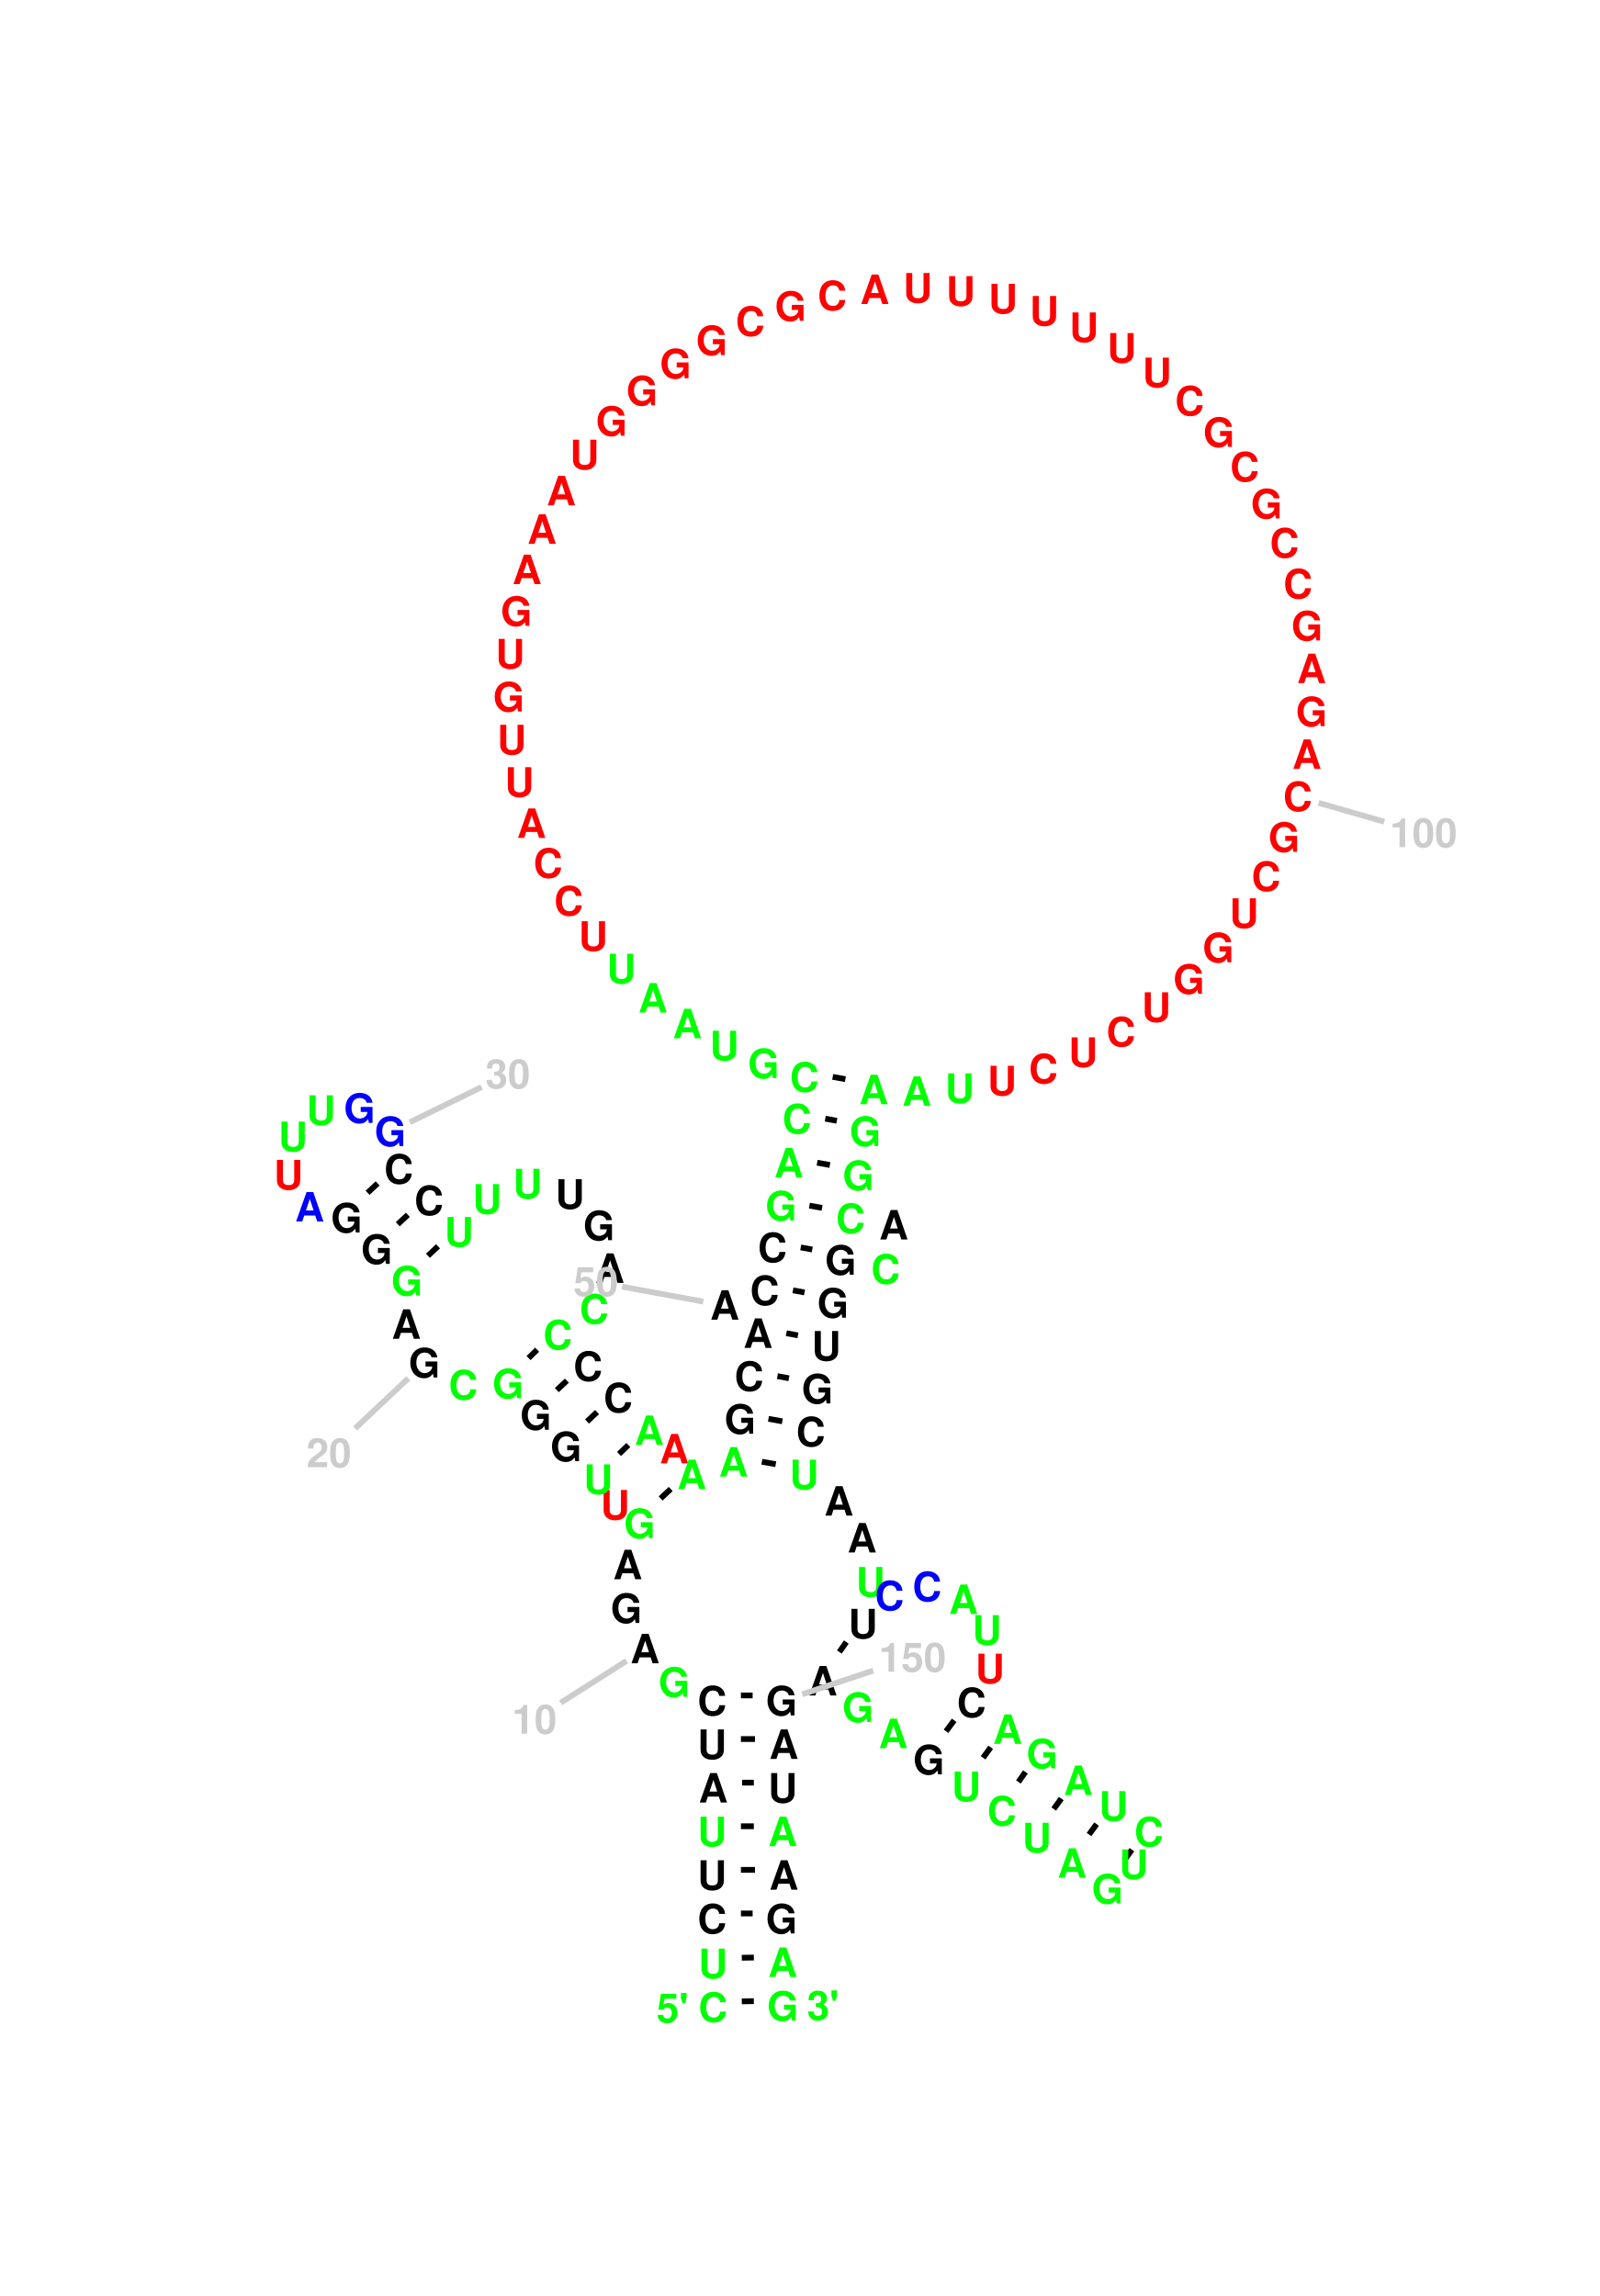
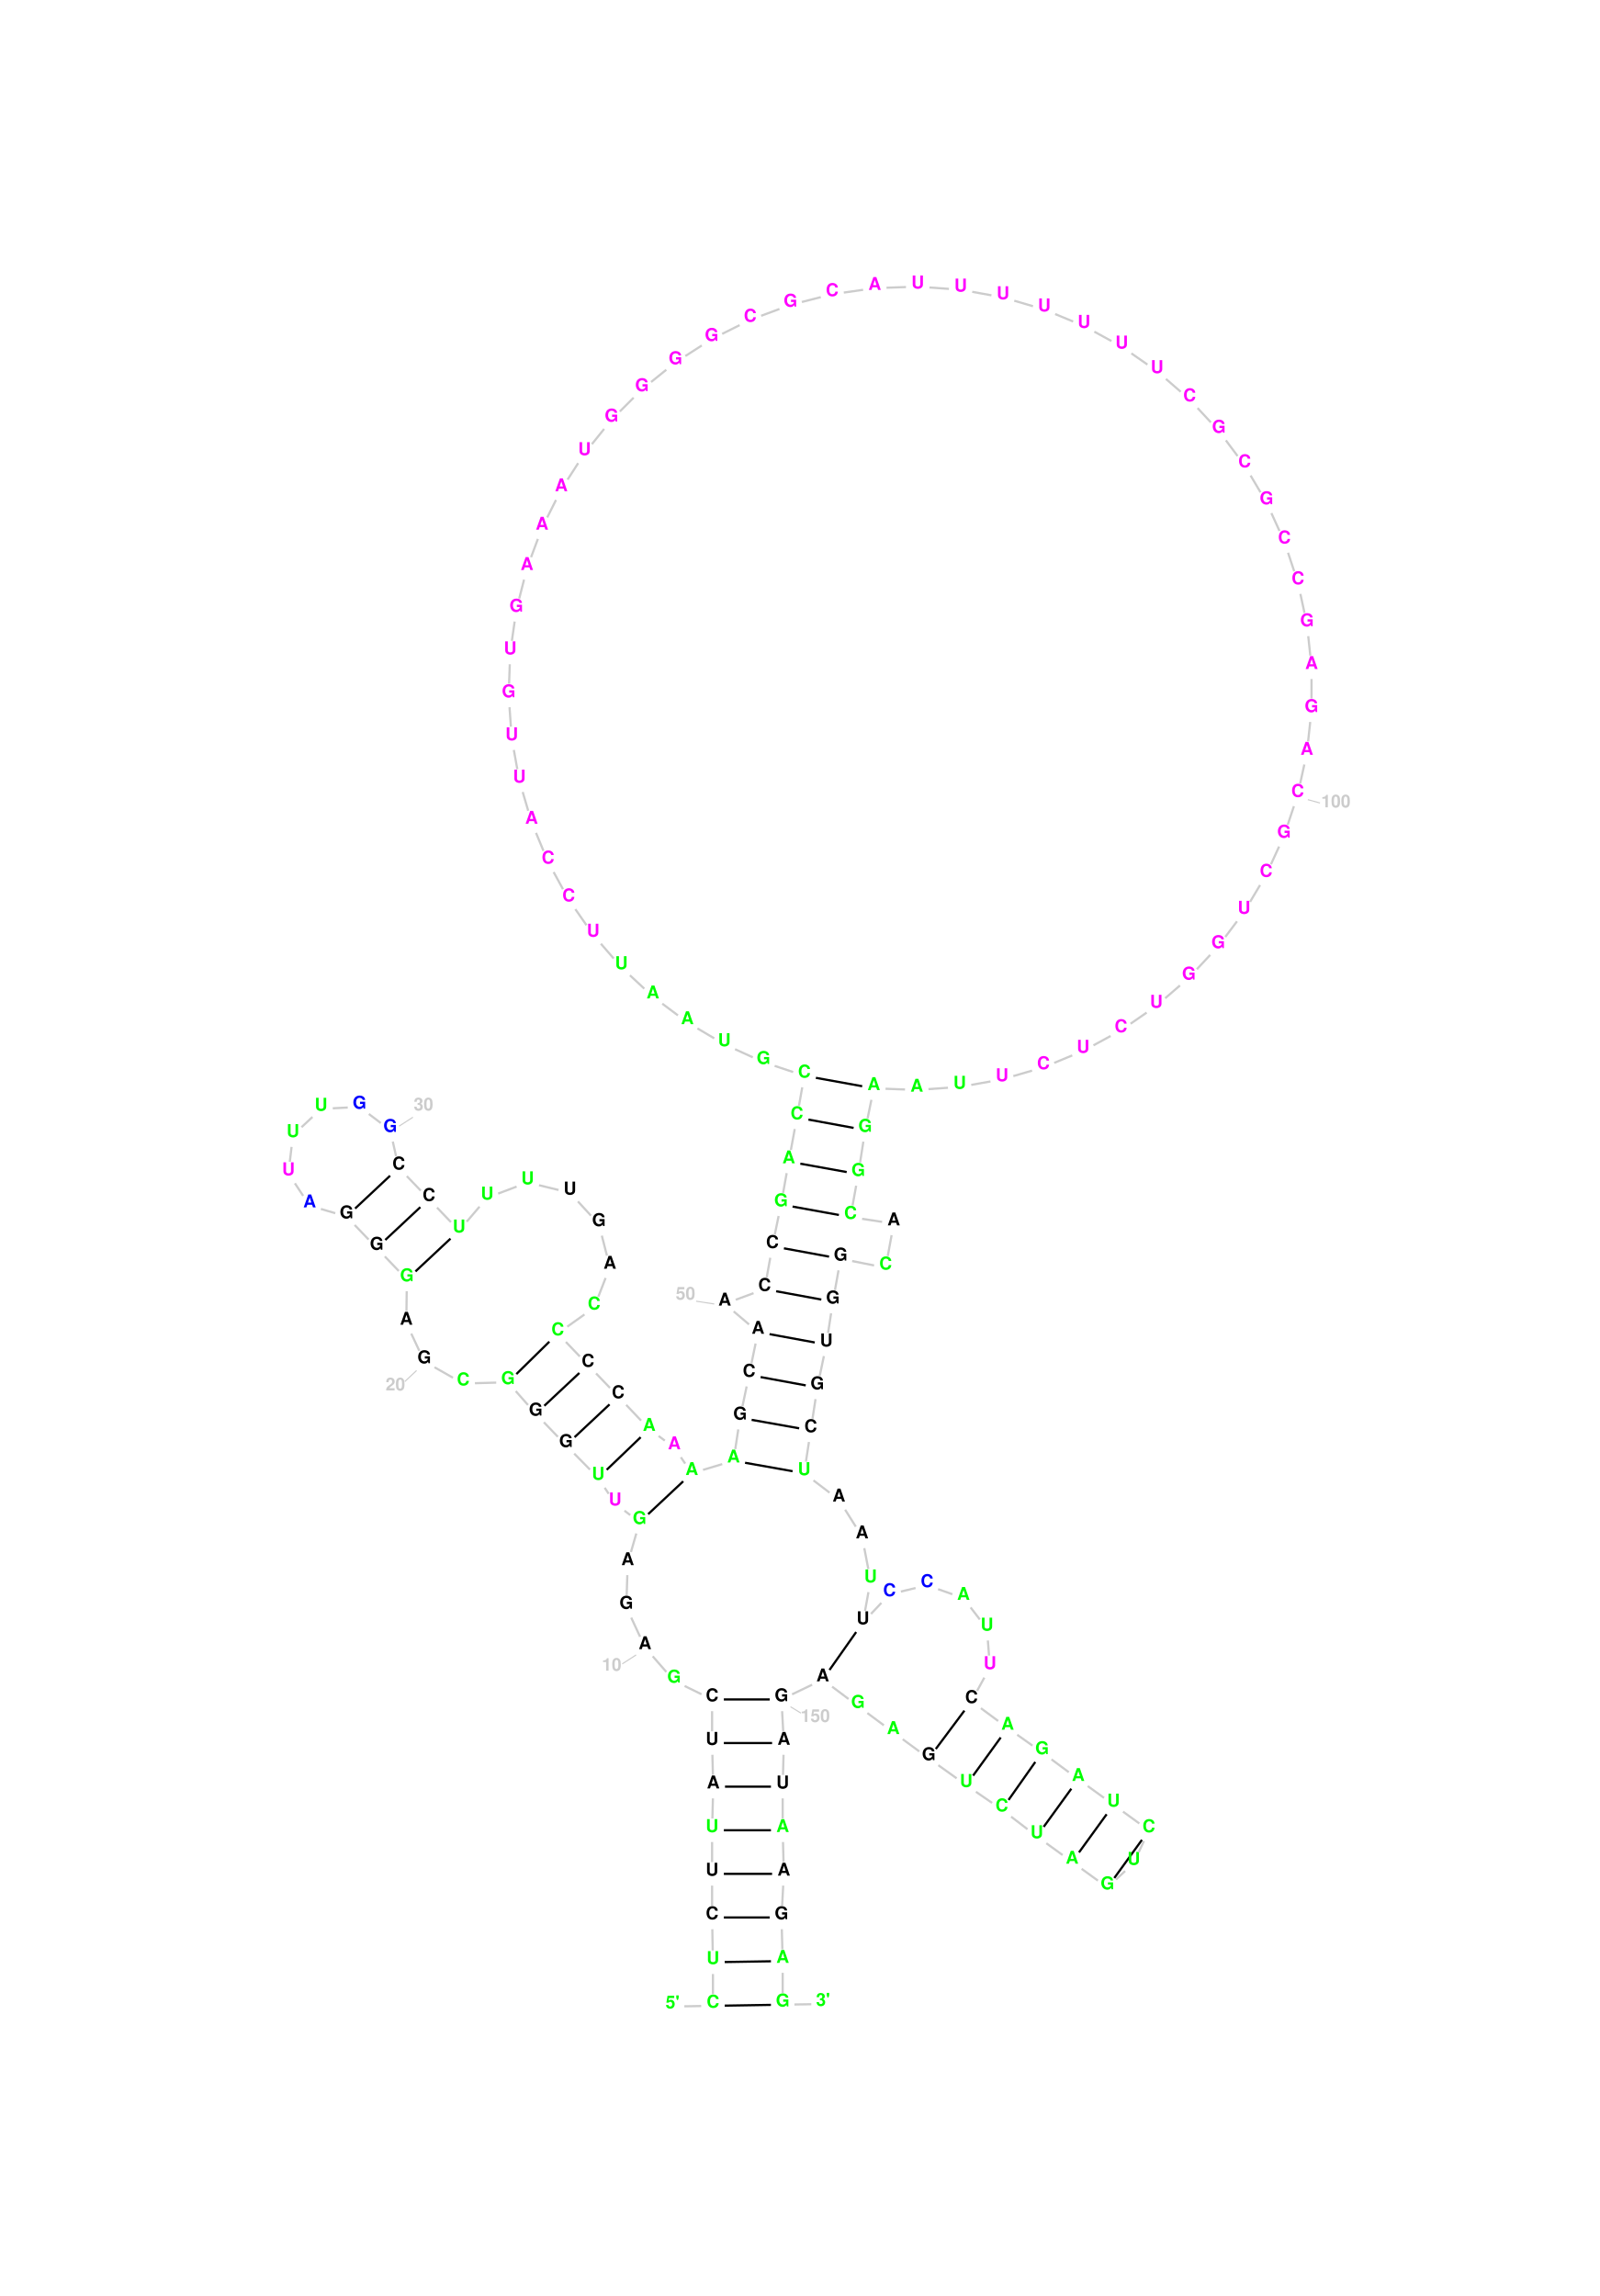
- <svg xmlns="http://www.w3.org/2000/svg" width="277.361" height="398.057" style="font-size: 7px; font-weight: bold; font-family: Helvetica; ">
+ <svg xmlns="http://www.w3.org/2000/svg" width="277.361" height="398.057" style="font-size: 3.056px; font-weight: bold; font-family: Helvetica; ">
  <g>
    <style type="text/css">


- text.red {fill: rgb(255, 0, 0); }
+ text.red {fill: rgb(255, 0, 255); }
text.green {fill: rgb(0, 255, 0); }
text.blue {fill: rgb(0, 0, 255); }
text.black {fill: rgb(0, 0, 0); }
text.gray {fill: rgb(204, 204, 204); }
text.brown {fill: rgb(211.65, 104.55, 30.6); }
- text {fill: rgb(0, 0, 0); text-anchor: middle; dominant-baseline: middle; }
- circle.red {stroke: rgb(255, 0, 0); fill: none; }
+ text {fill: rgb(0, 0, 0); text-anchor: middle; alignment-baseline: middle; }
+ circle.red {stroke: rgb(255, 0, 255); fill: none; }
circle.green {stroke: rgb(0, 255, 0); fill: none; }
circle.blue {stroke: rgb(0, 0, 255); fill: none; }
circle.black {stroke: rgb(0, 0, 0); fill: none; }
circle.gray {stroke: rgb(204, 204, 204); fill: none; }
circle.brown {stroke: rgb(211.65, 104.55, 30.6); fill: none; }
circle {stroke: rgb(0, 0, 0); }
- line.red {stroke: rgb(255, 0, 0); }
- line.green {stroke: rgb(0, 255, 0); }
- line.blue {stroke: rgb(0, 0, 255); }
- line.black {stroke: rgb(0, 0, 0); }
- line.gray {stroke: rgb(204, 204, 204); }
- line.brown {stroke: rgb(211.65, 104.55, 30.6); }
+ line.red {stroke: rgb(255, 0, 255); stroke-width: 0.382; }
+ line.green {stroke: rgb(0, 255, 0); stroke-width: 0.382; }
+ line.blue {stroke: rgb(0, 0, 255); stroke-width: 0.382; }
+ line.black {stroke: rgb(0, 0, 0); stroke-width: 0.382; }
+ line.gray {stroke: rgb(204, 204, 204); stroke-width: 0.382; }
+ line.brown {stroke: rgb(211.65, 104.55, 30.6); stroke-width: 0.382; }
line {stroke: rgb(0, 0, 0); }
text.numbering-label {fill: rgb(204, 204, 204);}
- line.numbering-line {stroke: rgb(204, 204, 204);}
+ line.numbering-line {stroke: rgb(204, 204, 204); stroke-width: 0.191;}
+ line.predicted {stroke: rgb(0, 0, 0); stroke-dasharray: 2}
+ text.background {fill: rgb(255, 255, 255);
.template {visibility:hidden}

</style>
  </g>
  <g>
    <text x="116.593" y="348.173" class="green">5'</text>
  </g>
  <g>
    <text x="123.592" y="348.057" class="green">C</text>
  </g>
  <g>
-     <line x1="128.592" y1="346.975" x2="130.683" y2="346.94" class="black" />
+     <line x1="125.63" y1="347.718" x2="133.645" y2="347.586" class="black" />
  </g>
  <g>
    <text x="123.592" y="340.497" class="green">U</text>
  </g>
  <g>
-     <line x1="128.592" y1="339.415" x2="130.683" y2="339.38" class="black" />
+     <line x1="125.63" y1="340.158" x2="133.645" y2="340.026" class="black" />
  </g>
  <g>
    <text x="123.442" y="332.737" class="black">C</text>
  </g>
  <g>
-     <line x1="128.442" y1="331.737" x2="130.472" y2="331.737" class="black" />
+     <line x1="125.48" y1="332.432" x2="133.435" y2="332.432" class="black" />
  </g>
  <g>
    <text x="123.442" y="325.177" class="black">U</text>
  </g>
  <g>
-     <line x1="128.442" y1="324.177" x2="130.882" y2="324.177" class="black" />
+     <line x1="125.48" y1="324.872" x2="133.845" y2="324.872" class="black" />
  </g>
  <g>
    <text x="123.442" y="317.617" class="green">U</text>
  </g>
  <g>
-     <line x1="128.442" y1="316.617" x2="130.682" y2="316.617" class="black" />
+     <line x1="125.48" y1="317.312" x2="133.645" y2="317.312" class="black" />
  </g>
  <g>
    <text x="123.642" y="310.057" class="black">A</text>
  </g>
  <g>
-     <line x1="128.642" y1="309.057" x2="130.682" y2="309.057" class="black" />
+     <line x1="125.68" y1="309.752" x2="133.645" y2="309.752" class="black" />
  </g>
  <g>
    <text x="123.442" y="302.497" class="black">U</text>
  </g>
  <g>
-     <line x1="128.442" y1="301.497" x2="130.882" y2="301.497" class="black" />
+     <line x1="125.48" y1="302.192" x2="133.845" y2="302.192" class="black" />
  </g>
  <g>
    <text x="123.442" y="294.937" class="black">C</text>
  </g>
  <g>
-     <line x1="128.442" y1="293.937" x2="130.472" y2="293.937" class="black" />
+     <line x1="125.48" y1="294.632" x2="133.435" y2="294.632" class="black" />
  </g>
  <g>
    <text x="116.852" y="291.707" class="green">G</text>
  </g>
  <g>
-     <text x="92.645" y="298.109" class="numbering-label sequential">10</text>
-   </g>
-   <g>
-     <line x1="108.618" y1="287.949" x2="97.188" y2="295.219" class="numbering-line sequential" />
-   </g>
-   <g>
    <text x="111.812" y="285.917" class="black">A</text>
  </g>
  <g>
+     <text x="106.039" y="289.652" class="numbering-label sequential">10</text>
+   </g>
+   <g>
+     <line x1="110.273" y1="286.913" x2="107.872" y2="288.466" class="numbering-line sequential" />
+   </g>
+   <g>
    <text x="108.572" y="278.907" class="black">G</text>
  </g>
  <g>
    <text x="108.812" y="271.347" class="black">A</text>
  </g>
  <g>
    <text x="110.872" y="264.207" class="green">G</text>
  </g>
  <g>
-     <line x1="114.521" y1="259.789" x2="116.274" y2="258.146" class="black" />
+     <line x1="112.359" y1="262.509" x2="118.436" y2="256.815" class="black" />
  </g>
  <g>
    <text x="106.636" y="260.981" class="red">U</text>
  </g>
  <g>
    <text x="103.703" y="256.536" class="green">U</text>
  </g>
  <g>
-     <line x1="107.311" y1="252.075" x2="108.925" y2="250.527" class="black" />
+     <line x1="105.173" y1="254.82" x2="111.063" y2="249.171" class="black" />
  </g>
  <g>
    <text x="98.113" y="250.866" class="black">G</text>
  </g>
  <g>
-     <line x1="101.762" y1="246.447" x2="103.504" y2="244.814" class="black" />
+     <line x1="99.6" y1="249.167" x2="105.666" y2="243.483" class="black" />
  </g>
  <g>
    <text x="92.873" y="245.416" class="black">G</text>
  </g>
  <g>
-     <line x1="96.524" y1="240.999" x2="98.272" y2="239.362" class="black" />
+     <line x1="94.361" y1="243.718" x2="100.435" y2="238.032" class="black" />
  </g>
  <g>
    <text x="88.063" y="239.956" class="green">G</text>
  </g>
  <g>
-     <line x1="91.629" y1="235.451" x2="93.117" y2="233.99" class="black" />
+     <line x1="89.516" y1="238.222" x2="95.23" y2="232.608" class="black" />
  </g>
  <g>
    <text x="80.293" y="240.166" class="green">C</text>
  </g>
  <g>
-     <text x="57.02" y="251.923" class="numbering-label sequential">20</text>
-   </g>
-   <g>
-     <line x1="70.797" y1="238.942" x2="61.563" y2="247.643" class="numbering-line sequential" />
-   </g>
-   <g>
    <text x="73.553" y="236.346" class="black">G</text>
  </g>
  <g>
+     <text x="68.54" y="241.053" class="numbering-label sequential">20</text>
+   </g>
+   <g>
+     <line x1="72.216" y1="237.601" x2="70.168" y2="239.525" class="numbering-line sequential" />
+   </g>
+   <g>
    <text x="70.433" y="229.666" class="black">A</text>
  </g>
  <g>
    <text x="70.533" y="222.126" class="green">G</text>
  </g>
  <g>
-     <line x1="74.184" y1="217.709" x2="75.933" y2="216.072" class="black" />
+     <line x1="72.021" y1="220.428" x2="78.095" y2="214.742" class="black" />
  </g>
  <g>
    <text x="65.303" y="216.666" class="black">G</text>
  </g>
  <g>
-     <line x1="68.954" y1="212.249" x2="70.703" y2="210.612" class="black" />
+     <line x1="66.791" y1="214.968" x2="72.865" y2="209.282" class="black" />
  </g>
  <g>
    <text x="60.073" y="211.216" class="black">G</text>
  </g>
  <g>
-     <line x1="63.722" y1="206.797" x2="65.464" y2="205.164" class="black" />
+     <line x1="61.56" y1="209.517" x2="67.626" y2="203.833" class="black" />
  </g>
  <g>
    <text x="53.673" y="209.322" class="blue">A</text>
  </g>
  <g>
    <text x="50" y="203.75" class="red">U</text>
  </g>
  <g>
    <text x="50.783" y="197.122" class="green">U</text>
  </g>
  <g>
    <text x="55.653" y="192.559" class="green">U</text>
  </g>
  <g>
    <text x="62.318" y="192.209" class="blue">G</text>
  </g>
  <g>
-     <text x="88.032" y="186.228" class="numbering-label sequential">30</text>
-   </g>
-   <g>
-     <line x1="71.039" y1="194.568" x2="83.489" y2="188.458" class="numbering-line sequential" />
-   </g>
-   <g>
    <text x="67.64" y="196.236" class="blue">G</text>
  </g>
  <g>
+     <text x="73.419" y="192.51" class="numbering-label sequential">30</text>
+   </g>
+   <g>
+     <line x1="69.181" y1="195.243" x2="71.585" y2="193.692" class="numbering-line sequential" />
+   </g>
+   <g>
    <text x="69.113" y="202.746" class="black">C</text>
  </g>
  <g>
    <text x="74.353" y="208.196" class="black">C</text>
  </g>
  <g>
    <text x="79.583" y="213.656" class="green">U</text>
  </g>
  <g>
    <text x="84.453" y="207.956" class="green">U</text>
  </g>
  <g>
    <text x="91.463" y="205.306" class="green">U</text>
  </g>
  <g>
    <text x="98.803" y="207.096" class="black">U</text>
  </g>
  <g>
    <text x="103.823" y="212.556" class="black">G</text>
  </g>
  <g>
    <text x="105.723" y="219.966" class="black">A</text>
  </g>
  <g>
    <text x="102.983" y="227.016" class="green">C</text>
  </g>
  <g>
    <text x="96.683" y="231.486" class="green">C</text>
  </g>
  <g>
    <text x="101.923" y="236.946" class="black">C</text>
  </g>
  <g>
    <text x="107.153" y="242.396" class="black">C</text>
  </g>
  <g>
    <text x="112.533" y="248.066" class="green">A</text>
  </g>
  <g>
    <text x="116.887" y="251.261" class="red">A</text>
  </g>
  <g>
    <text x="119.922" y="255.727" class="green">A</text>
  </g>
  <g>
    <text x="127.152" y="253.547" class="green">A</text>
  </g>
  <g>
-     <line x1="132.075" y1="253.423" x2="134.48" y2="253.851" class="black" />
+     <line x1="129.158" y1="253.599" x2="137.396" y2="255.065" class="black" />
  </g>
  <g>
    <text x="128.292" y="246.107" class="black">G</text>
  </g>
  <g>
-     <line x1="133.215" y1="245.983" x2="135.62" y2="246.411" class="black" />
+     <line x1="130.298" y1="246.159" x2="138.536" y2="247.625" class="black" />
  </g>
  <g>
    <text x="129.852" y="238.677" class="black">C</text>
  </g>
  <g>
-     <line x1="134.77" y1="238.584" x2="136.765" y2="238.951" class="black" />
+     <line x1="131.856" y1="238.741" x2="139.679" y2="240.183" class="black" />
  </g>
  <g>
    <text x="131.402" y="231.237" class="black">A</text>
  </g>
  <g>
-     <line x1="136.32" y1="231.143" x2="138.325" y2="231.512" class="black" />
-   </g>
-   <g>
-     <text x="103.293" y="222.229" class="numbering-label sequential">50</text>
-   </g>
-   <g>
-     <line x1="121.909" y1="225.661" x2="107.836" y2="223.067" class="numbering-line sequential" />
+     <line x1="133.406" y1="231.301" x2="141.239" y2="232.743" class="black" />
  </g>
  <g>
    <text x="125.632" y="226.347" class="black">A</text>
  </g>
  <g>
+     <text x="118.835" y="225.306" class="numbering-label sequential">50</text>
+   </g>
+   <g>
+     <line x1="123.82" y1="226.07" x2="120.669" y2="225.587" class="numbering-line sequential" />
+   </g>
+   <g>
    <text x="132.542" y="223.797" class="black">C</text>
  </g>
  <g>
-     <line x1="137.46" y1="223.703" x2="139.465" y2="224.072" class="black" />
+     <line x1="134.546" y1="223.861" x2="142.379" y2="225.303" class="black" />
  </g>
  <g>
    <text x="133.892" y="216.357" class="black">C</text>
  </g>
  <g>
-     <line x1="138.81" y1="216.264" x2="140.805" y2="216.631" class="black" />
+     <line x1="135.896" y1="216.421" x2="143.719" y2="217.863" class="black" />
  </g>
  <g>
    <text x="135.392" y="209.127" class="green">G</text>
  </g>
  <g>
-     <line x1="140.312" y1="209.018" x2="142.512" y2="209.417" class="black" />
+     <line x1="137.397" y1="209.185" x2="145.427" y2="210.639" class="black" />
  </g>
  <g>
    <text x="136.732" y="201.687" class="green">A</text>
  </g>
  <g>
-     <line x1="141.652" y1="201.578" x2="143.862" y2="201.977" class="black" />
+     <line x1="138.737" y1="201.745" x2="146.777" y2="203.199" class="black" />
  </g>
  <g>
    <text x="138.142" y="194.037" class="green">C</text>
  </g>
  <g>
-     <line x1="143.06" y1="193.943" x2="145.065" y2="194.312" class="black" />
+     <line x1="140.146" y1="194.101" x2="147.979" y2="195.543" class="black" />
  </g>
  <g>
    <text x="139.432" y="186.807" class="green">C</text>
  </g>
  <g>
-     <line x1="144.352" y1="186.698" x2="146.552" y2="187.097" class="black" />
+     <line x1="141.437" y1="186.865" x2="149.467" y2="188.319" class="black" />
  </g>
  <g>
    <text x="132.354" y="184.457" class="green">G</text>
  </g>
  <g>
    <text x="125.568" y="181.362" class="green">U</text>
  </g>
  <g>
    <text x="119.151" y="177.56" class="green">A</text>
  </g>
  <g>
    <text x="113.178" y="173.093" class="green">A</text>
  </g>
  <g>
    <text x="107.717" y="168.014" class="green">U</text>
  </g>
  <g>
    <text x="102.83" y="162.379" class="red">U</text>
  </g>
  <g>
    <text x="98.574" y="156.254" class="red">C</text>
  </g>
  <g>
    <text x="94.998" y="149.709" class="red">C</text>
  </g>
  <g>
    <text x="92.141" y="142.819" class="red">A</text>
  </g>
  <g>
    <text x="90.038" y="135.663" class="red">U</text>
  </g>
  <g>
    <text x="88.713" y="128.324" class="red">U</text>
  </g>
  <g>
    <text x="88.18" y="120.884" class="red">G</text>
  </g>
  <g>
    <text x="88.445" y="113.43" class="red">U</text>
  </g>
  <g>
    <text x="89.506" y="106.048" class="red">G</text>
  </g>
  <g>
    <text x="91.351" y="98.821" class="red">A</text>
  </g>
  <g>
    <text x="93.957" y="91.833" class="red">A</text>
  </g>
  <g>
    <text x="97.296" y="85.164" class="red">A</text>
  </g>
  <g>
    <text x="101.329" y="78.89" class="red">U</text>
  </g>
  <g>
    <text x="106.01" y="73.083" class="red">G</text>
  </g>
  <g>
    <text x="111.285" y="67.81" class="red">G</text>
  </g>
  <g>
    <text x="117.094" y="63.132" class="red">G</text>
  </g>
  <g>
    <text x="123.37" y="59.101" class="red">G</text>
  </g>
  <g>
    <text x="130.041" y="55.765" class="red">C</text>
  </g>
  <g>
    <text x="137.03" y="53.161" class="red">G</text>
  </g>
  <g>
    <text x="144.257" y="51.32" class="red">C</text>
  </g>
  <g>
    <text x="151.64" y="50.262" class="red">A</text>
  </g>
  <g>
    <text x="159.094" y="50" class="red">U</text>
  </g>
  <g>
    <text x="166.533" y="50.536" class="red">U</text>
  </g>
  <g>
    <text x="173.873" y="51.865" class="red">U</text>
  </g>
  <g>
    <text x="181.028" y="53.971" class="red">U</text>
  </g>
  <g>
    <text x="187.916" y="56.83" class="red">U</text>
  </g>
  <g>
    <text x="194.46" y="60.41" class="red">U</text>
  </g>
  <g>
    <text x="200.583" y="64.668" class="red">U</text>
  </g>
  <g>
    <text x="206.215" y="69.558" class="red">C</text>
  </g>
  <g>
    <text x="211.293" y="75.021" class="red">G</text>
  </g>
  <g>
    <text x="215.757" y="80.996" class="red">C</text>
  </g>
  <g>
    <text x="219.556" y="87.414" class="red">G</text>
  </g>
  <g>
    <text x="222.648" y="94.202" class="red">C</text>
  </g>
  <g>
    <text x="224.996" y="101.281" class="red">C</text>
  </g>
  <g>
    <text x="226.573" y="108.571" class="red">G</text>
  </g>
  <g>
    <text x="227.361" y="115.987" class="red">A</text>
  </g>
  <g>
    <text x="227.352" y="123.446" class="red">G</text>
  </g>
  <g>
    <text x="226.546" y="130.861" class="red">A</text>
  </g>
  <g>
-     <text x="246.781" y="144.426" class="numbering-label sequential">100</text>
-   </g>
-   <g>
-     <line x1="228.589" y1="139.193" x2="239.967" y2="142.466" class="numbering-line sequential" />
-   </g>
-   <g>
    <text x="224.951" y="138.147" class="red">C</text>
  </g>
  <g>
+     <text x="231.58" y="139.975" class="numbering-label sequential">100</text>
+   </g>
+   <g>
+     <line x1="226.719" y1="138.634" x2="228.829" y2="139.216" class="numbering-line sequential" />
+   </g>
+   <g>
    <text x="222.586" y="145.22" class="red">G</text>
  </g>
  <g>
    <text x="219.478" y="152" class="red">C</text>
  </g>
  <g>
    <text x="215.663" y="158.409" class="red">U</text>
  </g>
  <g>
    <text x="211.185" y="164.373" class="red">G</text>
  </g>
  <g>
    <text x="206.094" y="169.824" class="red">G</text>
  </g>
  <g>
    <text x="200.449" y="174.7" class="red">U</text>
  </g>
  <g>
    <text x="194.316" y="178.944" class="red">C</text>
  </g>
  <g>
    <text x="187.764" y="182.507" class="red">U</text>
  </g>
  <g>
    <text x="180.868" y="185.35" class="red">C</text>
  </g>
  <g>
    <text x="173.708" y="187.438" class="red">U</text>
  </g>
  <g>
    <text x="166.366" y="188.749" class="green">U</text>
  </g>
  <g>
    <text x="158.926" y="189.268" class="green">A</text>
  </g>
  <g>
    <text x="151.472" y="188.987" class="green">A</text>
  </g>
  <g>
    <text x="149.982" y="196.217" class="green">G</text>
  </g>
  <g>
    <text x="148.782" y="203.867" class="green">G</text>
  </g>
  <g>
    <text x="147.432" y="211.307" class="green">C</text>
  </g>
  <g>
    <text x="154.932" y="212.447" class="black">A</text>
  </g>
  <g>
    <text x="153.522" y="220.087" class="green">C</text>
  </g>
  <g>
    <text x="145.722" y="218.537" class="black">G</text>
  </g>
  <g>
    <text x="144.382" y="225.977" class="black">G</text>
  </g>
  <g>
    <text x="143.242" y="233.417" class="black">U</text>
  </g>
  <g>
    <text x="141.682" y="240.857" class="black">G</text>
  </g>
  <g>
    <text x="140.542" y="248.287" class="black">C</text>
  </g>
  <g>
    <text x="139.402" y="255.727" class="green">U</text>
  </g>
  <g>
    <text x="145.422" y="260.317" class="black">A</text>
  </g>
  <g>
    <text x="149.442" y="266.707" class="black">A</text>
  </g>
  <g>
    <text x="150.912" y="274.327" class="green">U</text>
  </g>
  <g>
    <text x="149.592" y="281.587" class="black">U</text>
  </g>
  <g>
-     <line x1="146.716" y1="284.677" x2="145.499" y2="286.408" class="black" />
+     <line x1="148.42" y1="282.948" x2="143.794" y2="289.525" class="black" />
  </g>
  <g>
    <text x="154.19" y="276.716" class="blue">C</text>
  </g>
  <g>
    <text x="160.701" y="275.141" class="blue">C</text>
  </g>
  <g>
    <text x="167.017" y="277.372" class="green">A</text>
  </g>
  <g>
    <text x="171.094" y="282.687" class="green">U</text>
  </g>
  <g>
    <text x="171.612" y="289.365" class="red">U</text>
  </g>
  <g>
    <text x="168.404" y="295.245" class="black">C</text>
  </g>
  <g>
-     <line x1="165.412" y1="298.251" x2="163.995" y2="300.149" class="black" />
+     <line x1="167.185" y1="296.572" x2="162.223" y2="303.217" class="black" />
  </g>
  <g>
    <text x="174.674" y="299.885" class="green">A</text>
  </g>
  <g>
-     <line x1="171.74" y1="302.934" x2="170.427" y2="304.746" class="black" />
+     <line x1="173.478" y1="301.229" x2="168.689" y2="307.84" class="black" />
  </g>
  <g>
    <text x="180.644" y="304.115" class="green">G</text>
  </g>
  <g>
-     <line x1="177.764" y1="307.203" x2="176.543" y2="308.937" class="black" />
+     <line x1="179.47" y1="305.475" x2="174.837" y2="312.054" class="black" />
  </g>
  <g>
    <text x="186.914" y="308.765" class="green">A</text>
  </g>
  <g>
-     <line x1="183.98" y1="311.814" x2="182.667" y2="313.626" class="black" />
+     <line x1="185.718" y1="310.109" x2="180.929" y2="316.72" class="black" />
  </g>
  <g>
    <text x="193.034" y="313.195" class="green">U</text>
  </g>
  <g>
-     <line x1="190.1" y1="316.244" x2="188.787" y2="318.056" class="black" />
+     <line x1="191.838" y1="314.539" x2="187.049" y2="321.15" class="black" />
  </g>
  <g>
    <text x="199.154" y="317.635" class="green">C</text>
  </g>
  <g>
-     <line x1="196.22" y1="320.684" x2="194.907" y2="322.496" class="black" />
+     <line x1="197.958" y1="318.979" x2="193.169" y2="325.59" class="black" />
  </g>
  <g>
    <text x="196.535" y="323.294" class="green">U</text>
  </g>
  <g>
    <text x="191.974" y="327.545" class="green">G</text>
  </g>
  <g>
    <text x="185.854" y="323.105" class="green">A</text>
  </g>
  <g>
    <text x="179.734" y="318.675" class="green">U</text>
  </g>
  <g>
    <text x="173.664" y="314.025" class="green">C</text>
  </g>
  <g>
    <text x="167.494" y="309.795" class="green">U</text>
  </g>
  <g>
    <text x="161.004" y="305.155" class="black">G</text>
  </g>
  <g>
    <text x="154.853" y="300.634" class="green">A</text>
  </g>
  <g>
    <text x="148.726" y="296.082" class="green">G</text>
  </g>
  <g>
    <text x="142.622" y="291.497" class="black">A</text>
  </g>
  <g>
-     <text x="158.188" y="287.366" class="numbering-label sequential">150</text>
-   </g>
-   <g>
-     <line x1="139.064" y1="293.74" x2="151.373" y2="289.637" class="numbering-line sequential" />
-   </g>
-   <g>
    <text x="135.472" y="294.937" class="black">G</text>
  </g>
  <g>
+     <text x="141.336" y="298.53" class="numbering-label sequential">150</text>
+   </g>
+   <g>
+     <line x1="137.036" y1="295.896" x2="138.842" y2="297.002" class="numbering-line sequential" />
+   </g>
+   <g>
    <text x="135.882" y="302.497" class="black">A</text>
  </g>
  <g>
    <text x="135.682" y="310.057" class="black">U</text>
  </g>
  <g>
    <text x="135.682" y="317.617" class="green">A</text>
  </g>
  <g>
    <text x="135.882" y="325.177" class="black">A</text>
  </g>
  <g>
    <text x="135.472" y="332.737" class="black">G</text>
  </g>
  <g>
    <text x="135.682" y="340.297" class="green">A</text>
  </g>
  <g>
    <text x="135.682" y="347.857" class="green">G</text>
  </g>
  <g>
    <text x="142.681" y="347.742" class="green">3'</text>
  </g>
+   <g>
+     <line x1="118.63" y1="347.834" x2="121.555" y2="347.786" class="gray" />
+   </g>
+   <g>
+     <line x1="123.592" y1="345.714" x2="123.592" y2="342.229" class="gray" />
+   </g>
+   <g>
+     <line x1="123.553" y1="338.155" x2="123.482" y2="334.469" class="gray" />
+   </g>
+   <g>
+     <line x1="123.442" y1="330.394" x2="123.442" y2="326.909" class="gray" />
+   </g>
+   <g>
+     <line x1="123.442" y1="322.834" x2="123.442" y2="319.349" class="gray" />
+   </g>
+   <g>
+     <line x1="123.496" y1="315.275" x2="123.588" y2="311.789" class="gray" />
+   </g>
+   <g>
+     <line x1="123.588" y1="307.715" x2="123.496" y2="304.229" class="gray" />
+   </g>
+   <g>
+     <line x1="123.442" y1="300.154" x2="123.442" y2="296.669" class="gray" />
+   </g>
+   <g>
+     <line x1="121.613" y1="293.735" x2="118.682" y2="292.299" class="gray" />
+   </g>
+   <g>
+     <line x1="115.515" y1="289.865" x2="113.15" y2="287.149" class="gray" />
+   </g>
+   <g>
+     <line x1="110.958" y1="283.762" x2="109.427" y2="280.451" class="gray" />
+   </g>
+   <g>
+     <line x1="108.637" y1="276.565" x2="108.748" y2="273.078" class="gray" />
+   </g>
+   <g>
+     <line x1="109.377" y1="269.084" x2="110.308" y2="265.859" class="gray" />
+   </g>
+   <g>
+     <line x1="109.251" y1="262.667" x2="108.257" y2="261.91" class="gray" />
+   </g>
+   <g>
+     <line x1="105.514" y1="258.975" x2="104.825" y2="257.931" class="gray" />
+   </g>
+   <g>
+     <line x1="102.273" y1="254.779" x2="99.543" y2="252.011" class="gray" />
+   </g>
+   <g>
+     <line x1="96.701" y1="249.091" x2="94.285" y2="246.579" class="gray" />
+   </g>
+   <g>
+     <line x1="91.526" y1="243.581" x2="89.41" y2="241.179" class="gray" />
+   </g>
+   <g>
+     <line x1="86.026" y1="239.705" x2="82.33" y2="239.805" class="gray" />
+   </g>
+   <g>
+     <line x1="78.52" y1="238.856" x2="75.326" y2="237.045" class="gray" />
+   </g>
+   <g>
+     <line x1="72.691" y1="234.194" x2="71.295" y2="231.206" class="gray" />
+   </g>
+   <g>
+     <line x1="70.46" y1="227.323" x2="70.506" y2="223.857" class="gray" />
+   </g>
+   <g>
+     <line x1="69.124" y1="220.349" x2="66.712" y2="217.832" class="gray" />
+   </g>
+   <g>
+     <line x1="63.892" y1="214.89" x2="61.484" y2="212.38" class="gray" />
+   </g>
+   <g>
+     <line x1="58.119" y1="210.332" x2="55.627" y2="209.595" class="gray" />
+   </g>
+   <g>
+     <line x1="52.552" y1="207.316" x2="51.121" y2="205.146" class="gray" />
+   </g>
+   <g>
+     <line x1="50.239" y1="201.421" x2="50.544" y2="198.84" class="gray" />
+   </g>
+   <g>
+     <line x1="52.27" y1="195.423" x2="54.166" y2="193.646" class="gray" />
+   </g>
+   <g>
+     <line x1="57.688" y1="192.146" x2="60.283" y2="192.01" class="gray" />
+   </g>
+   <g>
+     <line x1="63.943" y1="193.133" x2="66.015" y2="194.701" class="gray" />
+   </g>
+   <g>
+     <line x1="68.09" y1="197.918" x2="68.663" y2="200.453" class="gray" />
+   </g>
+   <g>
+     <line x1="70.525" y1="203.909" x2="72.941" y2="206.421" class="gray" />
+   </g>
+   <g>
+     <line x1="75.762" y1="209.362" x2="78.174" y2="211.879" class="gray" />
+   </g>
+   <g>
+     <line x1="80.907" y1="211.801" x2="83.129" y2="209.199" class="gray" />
+   </g>
+   <g>
+     <line x1="86.359" y1="206.93" x2="89.557" y2="205.721" class="gray" />
+   </g>
+   <g>
+     <line x1="93.442" y1="205.483" x2="96.824" y2="206.307" class="gray" />
+   </g>
+   <g>
+     <line x1="100.182" y1="208.29" x2="102.444" y2="210.75" class="gray" />
+   </g>
+   <g>
+     <line x1="104.329" y1="214.224" x2="105.217" y2="217.687" class="gray" />
+   </g>
+   <g>
+     <line x1="104.985" y1="221.559" x2="103.721" y2="224.811" class="gray" />
+   </g>
+   <g>
+     <line x1="101.321" y1="227.889" x2="98.345" y2="230.001" class="gray" />
+   </g>
+   <g>
+     <line x1="98.094" y1="232.65" x2="100.512" y2="235.17" class="gray" />
+   </g>
+   <g>
+     <line x1="103.334" y1="238.11" x2="105.742" y2="240.62" class="gray" />
+   </g>
+   <g>
+     <line x1="108.555" y1="243.568" x2="111.131" y2="246.282" class="gray" />
+   </g>
+   <g>
+     <line x1="114.176" y1="248.966" x2="115.244" y2="249.75" class="gray" />
+   </g>
+   <g>
+     <line x1="118.032" y1="252.64" x2="118.777" y2="253.737" class="gray" />
+   </g>
+   <g>
+     <line x1="121.873" y1="254.834" x2="125.202" y2="253.83" class="gray" />
+   </g>
+   <g>
+     <line x1="127.461" y1="251.228" x2="127.984" y2="247.816" class="gray" />
+   </g>
+   <g>
+     <line x1="128.711" y1="243.808" x2="129.434" y2="240.366" class="gray" />
+   </g>
+   <g>
+     <line x1="130.268" y1="236.377" x2="130.987" y2="232.926" class="gray" />
+   </g>
+   <g>
+     <line x1="129.848" y1="229.615" x2="127.187" y2="227.359" class="gray" />
+   </g>
+   <g>
+     <line x1="127.544" y1="225.336" x2="130.631" y2="224.197" class="gray" />
+   </g>
+   <g>
+     <line x1="132.906" y1="221.487" x2="133.529" y2="218.057" class="gray" />
+   </g>
+   <g>
+     <line x1="134.306" y1="214.057" x2="134.978" y2="210.817" class="gray" />
+   </g>
+   <g>
+     <line x1="135.753" y1="206.817" x2="136.371" y2="203.387" class="gray" />
+   </g>
+   <g>
+     <line x1="137.102" y1="199.378" x2="137.773" y2="195.736" class="gray" />
+   </g>
+   <g>
+     <line x1="138.5" y1="191.726" x2="139.074" y2="188.508" class="gray" />
+   </g>
+   <g>
+     <line x1="137.499" y1="185.86" x2="134.288" y2="184.793" class="gray" />
+   </g>
+   <g>
+     <line x1="130.5" y1="183.306" x2="127.422" y2="181.902" class="gray" />
+   </g>
+   <g>
+     <line x1="123.815" y1="180.018" x2="120.904" y2="178.293" class="gray" />
+   </g>
+   <g>
+     <line x1="117.519" y1="176.034" x2="114.81" y2="174.008" class="gray" />
+   </g>
+   <g>
+     <line x1="111.686" y1="171.4" x2="109.209" y2="169.096" class="gray" />
+   </g>
+   <g>
+     <line x1="106.382" y1="166.169" x2="104.165" y2="163.613" class="gray" />
+   </g>
+   <g>
+     <line x1="101.668" y1="160.4" x2="99.737" y2="157.622" class="gray" />
+   </g>
+   <g>
+     <line x1="97.597" y1="154.16" x2="95.975" y2="151.191" class="gray" />
+   </g>
+   <g>
+     <line x1="94.217" y1="147.521" x2="92.922" y2="144.396" class="gray" />
+   </g>
+   <g>
+     <line x1="91.567" y1="140.559" x2="90.613" y2="137.312" class="gray" />
+   </g>
+   <g>
+     <line x1="89.676" y1="133.353" x2="89.075" y2="130.023" class="gray" />
+   </g>
+   <g>
+     <line x1="88.567" y1="125.986" x2="88.325" y2="122.611" class="gray" />
+   </g>
+   <g>
+     <line x1="88.252" y1="118.542" x2="88.373" y2="115.161" class="gray" />
+   </g>
+   <g>
+     <line x1="88.735" y1="111.108" x2="89.216" y2="107.759" class="gray" />
+   </g>
+   <g>
+     <line x1="90.01" y1="103.768" x2="90.847" y2="100.49" class="gray" />
+   </g>
+   <g>
+     <line x1="92.063" y1="96.606" x2="93.245" y2="93.436" class="gray" />
+   </g>
+   <g>
+     <line x1="94.869" y1="89.705" x2="96.384" y2="86.68" class="gray" />
+   </g>
+   <g>
+     <line x1="98.398" y1="83.144" x2="100.228" y2="80.298" class="gray" />
+   </g>
+   <g>
+     <line x1="102.608" y1="76.998" x2="104.732" y2="74.364" class="gray" />
+   </g>
+   <g>
+     <line x1="107.451" y1="71.337" x2="109.844" y2="68.945" class="gray" />
+   </g>
+   <g>
+     <line x1="112.872" y1="66.227" x2="115.507" y2="64.104" class="gray" />
+   </g>
+   <g>
+     <line x1="118.809" y1="61.725" x2="121.655" y2="59.897" class="gray" />
+   </g>
+   <g>
+     <line x1="125.192" y1="57.884" x2="128.218" y2="56.371" class="gray" />
+   </g>
+   <g>
+     <line x1="131.95" y1="54.748" x2="135.121" y2="53.567" class="gray" />
+   </g>
+   <g>
+     <line x1="139.004" y1="52.353" x2="142.283" y2="51.517" class="gray" />
+   </g>
+   <g>
+     <line x1="146.274" y1="50.725" x2="149.624" y2="50.246" class="gray" />
+   </g>
+   <g>
+     <line x1="153.677" y1="49.885" x2="157.058" y2="49.766" class="gray" />
+   </g>
+   <g>
+     <line x1="161.127" y1="49.841" x2="164.501" y2="50.084" class="gray" />
+   </g>
+   <g>
+     <line x1="168.538" y1="50.594" x2="171.868" y2="51.197" class="gray" />
+   </g>
+   <g>
+     <line x1="175.827" y1="52.135" x2="179.073" y2="53.09" class="gray" />
+   </g>
+   <g>
+     <line x1="182.909" y1="54.447" x2="186.034" y2="55.744" class="gray" />
+   </g>
+   <g>
+     <line x1="189.704" y1="57.503" x2="192.672" y2="59.126" class="gray" />
+   </g>
+   <g>
+     <line x1="196.132" y1="61.268" x2="198.91" y2="63.2" class="gray" />
+   </g>
+   <g>
+     <line x1="202.121" y1="65.698" x2="204.677" y2="67.916" class="gray" />
+   </g>
+   <g>
+     <line x1="207.602" y1="70.744" x2="209.906" y2="73.223" class="gray" />
+   </g>
+   <g>
+     <line x1="212.512" y1="76.347" x2="214.537" y2="79.058" class="gray" />
+   </g>
+   <g>
+     <line x1="216.795" y1="82.444" x2="218.518" y2="85.355" class="gray" />
+   </g>
+   <g>
+     <line x1="220.401" y1="88.963" x2="221.803" y2="92.042" class="gray" />
+   </g>
+   <g>
+     <line x1="223.289" y1="95.83" x2="224.354" y2="99.041" class="gray" />
+   </g>
+   <g>
+     <line x1="225.426" y1="102.967" x2="226.142" y2="106.274" class="gray" />
+   </g>
+   <g>
+     <line x1="226.788" y1="110.291" x2="227.146" y2="113.656" class="gray" />
+   </g>
+   <g>
+     <line x1="227.359" y1="117.719" x2="227.355" y2="121.103" class="gray" />
+   </g>
+   <g>
+     <line x1="227.132" y1="125.166" x2="226.766" y2="128.53" class="gray" />
+   </g>
+   <g>
+     <line x1="226.11" y1="132.545" x2="225.387" y2="135.851" class="gray" />
+   </g>
+   <g>
+     <line x1="224.305" y1="139.773" x2="223.232" y2="142.982" class="gray" />
+   </g>
+   <g>
+     <line x1="221.737" y1="146.767" x2="220.327" y2="149.843" class="gray" />
+   </g>
+   <g>
+     <line x1="218.436" y1="153.446" x2="216.705" y2="156.353" class="gray" />
+   </g>
+   <g>
+     <line x1="214.44" y1="159.733" x2="212.408" y2="162.439" class="gray" />
+   </g>
+   <g>
+     <line x1="209.794" y1="165.557" x2="207.485" y2="168.03" class="gray" />
+   </g>
+   <g>
+     <line x1="204.552" y1="170.851" x2="201.991" y2="173.062" class="gray" />
+   </g>
+   <g>
+     <line x1="198.774" y1="175.554" x2="195.992" y2="177.479" class="gray" />
+   </g>
+   <g>
+     <line x1="192.526" y1="179.612" x2="189.554" y2="181.228" class="gray" />
+   </g>
+   <g>
+     <line x1="185.88" y1="182.978" x2="182.752" y2="184.268" class="gray" />
+   </g>
+   <g>
+     <line x1="178.912" y1="185.615" x2="175.664" y2="186.562" class="gray" />
+   </g>
+   <g>
+     <line x1="171.703" y1="187.491" x2="168.372" y2="188.086" class="gray" />
+   </g>
+   <g>
+     <line x1="164.333" y1="188.585" x2="160.958" y2="188.821" class="gray" />
+   </g>
+   <g>
+     <line x1="156.889" y1="188.886" x2="153.508" y2="188.758" class="gray" />
+   </g>
+   <g>
+     <line x1="151.061" y1="190.677" x2="150.394" y2="193.916" class="gray" />
+   </g>
+   <g>
+     <line x1="149.667" y1="197.925" x2="149.098" y2="201.549" class="gray" />
+   </g>
+   <g>
+     <line x1="148.419" y1="205.567" x2="147.796" y2="208.997" class="gray" />
+   </g>
+   <g>
+     <line x1="149.447" y1="211.308" x2="152.918" y2="211.836" class="gray" />
+   </g>
+   <g>
+     <line x1="154.563" y1="214.145" x2="153.892" y2="217.778" class="gray" />
+   </g>
+   <g>
+     <line x1="151.524" y1="219.385" x2="147.721" y2="218.629" class="gray" />
+   </g>
+   <g>
+     <line x1="145.361" y1="220.237" x2="144.743" y2="223.667" class="gray" />
+   </g>
+   <g>
+     <line x1="144.074" y1="227.686" x2="143.551" y2="231.098" class="gray" />
+   </g>
+   <g>
+     <line x1="142.824" y1="235.106" x2="142.1" y2="238.558" class="gray" />
+   </g>
+   <g>
+     <line x1="141.373" y1="242.566" x2="140.851" y2="245.968" class="gray" />
+   </g>
+   <g>
+     <line x1="140.234" y1="249.996" x2="139.711" y2="253.408" class="gray" />
+   </g>
+   <g>
+     <line x1="141.023" y1="256.657" x2="143.802" y2="258.776" class="gray" />
+   </g>
+   <g>
+     <line x1="146.507" y1="261.736" x2="148.357" y2="264.677" class="gray" />
+   </g>
+   <g>
+     <line x1="149.828" y1="268.402" x2="150.526" y2="272.021" class="gray" />
+   </g>
+   <g>
+     <line x1="150.548" y1="276.026" x2="149.957" y2="279.277" class="gray" />
+   </g>
+   <g>
+     <line x1="150.991" y1="279.8" x2="152.792" y2="277.892" class="gray" />
+   </g>
+   <g>
+     <line x1="156.17" y1="275.931" x2="158.72" y2="275.314" class="gray" />
+   </g>
+   <g>
+     <line x1="162.622" y1="275.514" x2="165.096" y2="276.388" class="gray" />
+   </g>
+   <g>
+     <line x1="168.257" y1="278.683" x2="169.854" y2="280.764" class="gray" />
+   </g>
+   <g>
+     <line x1="171.251" y1="284.412" x2="171.454" y2="287.028" class="gray" />
+   </g>
+   <g>
+     <line x1="170.636" y1="290.848" x2="169.38" y2="293.151" class="gray" />
+   </g>
+   <g>
+     <line x1="170.041" y1="296.152" x2="173.036" y2="298.368" class="gray" />
+   </g>
+   <g>
+     <line x1="176.336" y1="300.757" x2="178.981" y2="302.632" class="gray" />
+   </g>
+   <g>
+     <line x1="182.28" y1="305.023" x2="185.277" y2="307.246" class="gray" />
+   </g>
+   <g>
+     <line x1="188.564" y1="309.654" x2="191.383" y2="311.695" class="gray" />
+   </g>
+   <g>
+     <line x1="194.683" y1="314.086" x2="197.504" y2="316.133" class="gray" />
+   </g>
+   <g>
+     <line x1="198.298" y1="319.179" x2="197.391" y2="321.139" class="gray" />
+   </g>
+   <g>
+     <line x1="195.045" y1="324.378" x2="193.464" y2="325.85" class="gray" />
+   </g>
+   <g>
+     <line x1="190.324" y1="326.043" x2="187.503" y2="323.996" class="gray" />
+   </g>
+   <g>
+     <line x1="184.203" y1="321.605" x2="181.384" y2="319.564" class="gray" />
+   </g>
+   <g>
+     <line x1="178.116" y1="317.13" x2="175.281" y2="314.959" class="gray" />
+   </g>
+   <g>
+     <line x1="171.983" y1="312.567" x2="169.174" y2="310.642" class="gray" />
+   </g>
+   <g>
+     <line x1="165.836" y1="308.305" x2="162.661" y2="306.035" class="gray" />
+   </g>
+   <g>
+     <line x1="159.362" y1="303.643" x2="156.495" y2="301.535" class="gray" />
+   </g>
+   <g>
+     <line x1="153.218" y1="299.113" x2="150.361" y2="296.991" class="gray" />
+   </g>
+   <g>
+     <line x1="147.097" y1="294.552" x2="144.252" y2="292.415" class="gray" />
+   </g>
+   <g>
+     <line x1="140.786" y1="292.075" x2="137.308" y2="293.748" class="gray" />
+   </g>
+   <g>
+     <line x1="135.583" y1="296.666" x2="135.772" y2="300.157" class="gray" />
+   </g>
+   <g>
+     <line x1="135.828" y1="304.229" x2="135.736" y2="307.715" class="gray" />
+   </g>
+   <g>
+     <line x1="135.682" y1="311.789" x2="135.682" y2="315.274" class="gray" />
+   </g>
+   <g>
+     <line x1="135.736" y1="319.349" x2="135.828" y2="322.835" class="gray" />
+   </g>
+   <g>
+     <line x1="135.772" y1="326.906" x2="135.583" y2="330.397" class="gray" />
+   </g>
+   <g>
+     <line x1="135.529" y1="334.469" x2="135.626" y2="337.955" class="gray" />
+   </g>
+   <g>
+     <line x1="135.682" y1="342.029" x2="135.682" y2="345.514" class="gray" />
+   </g>
+   <g>
+     <line x1="137.72" y1="347.518" x2="140.644" y2="347.47" class="gray" />
+   </g>
</svg>
